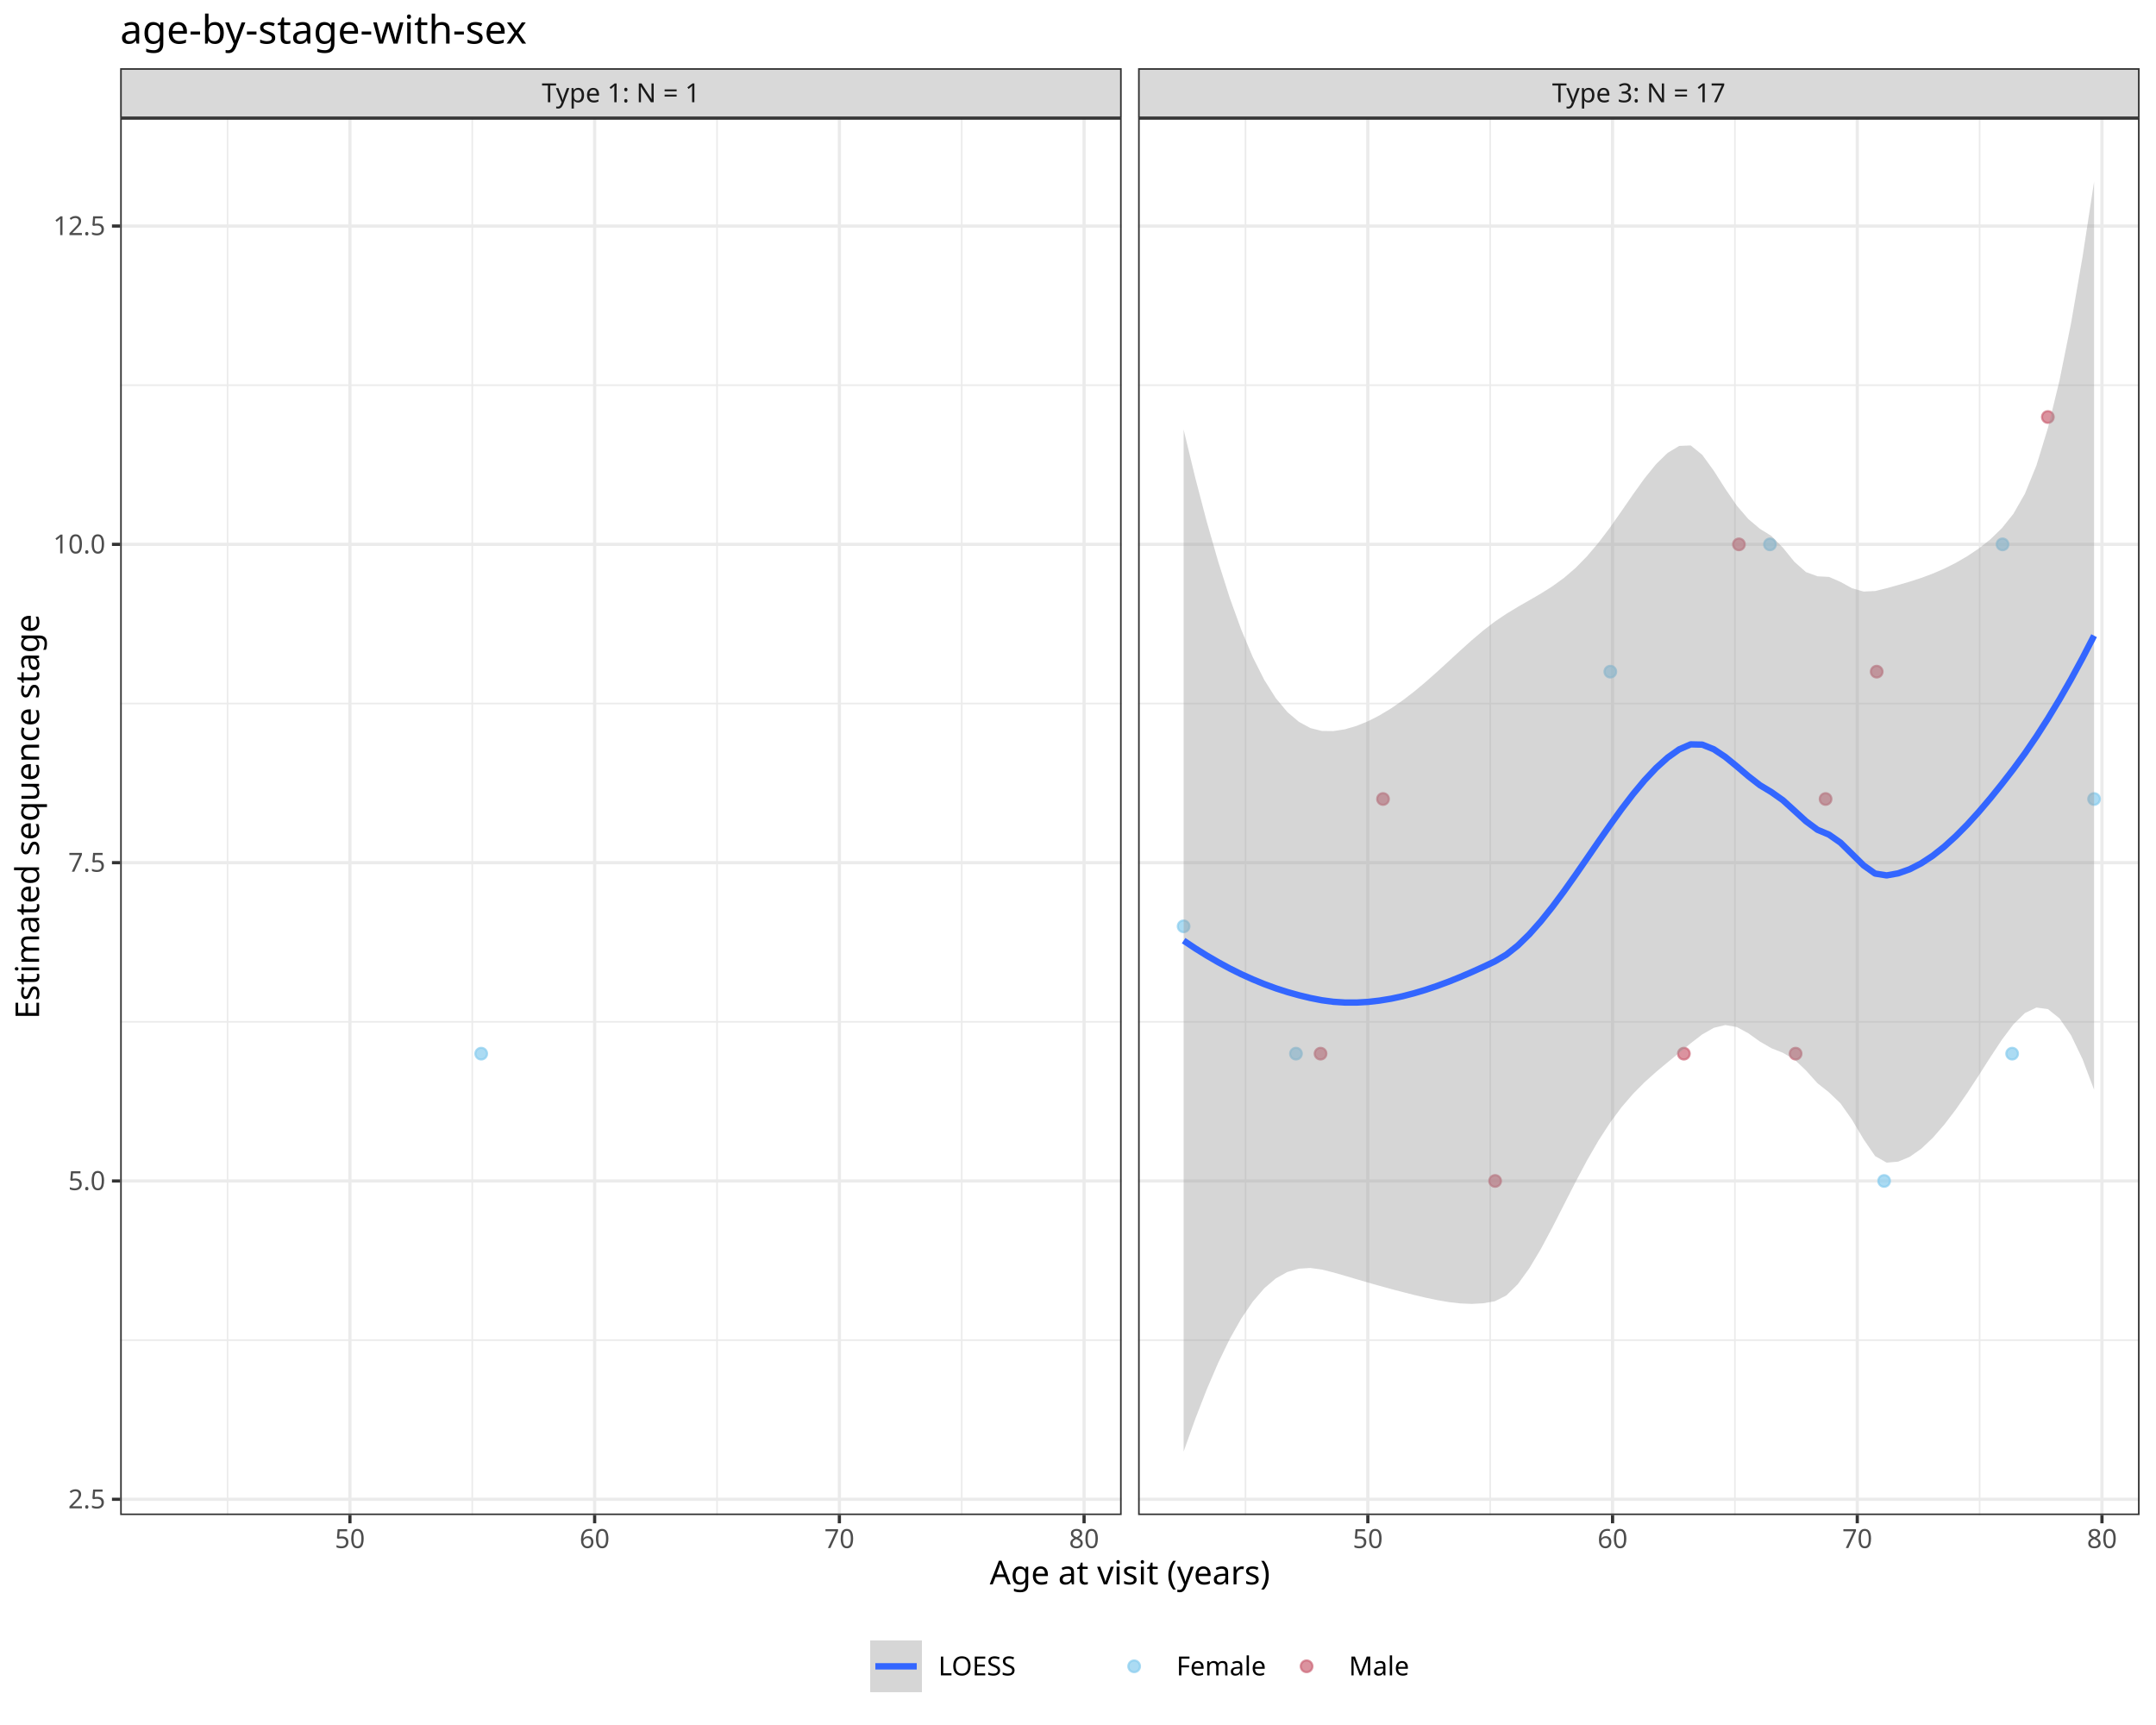
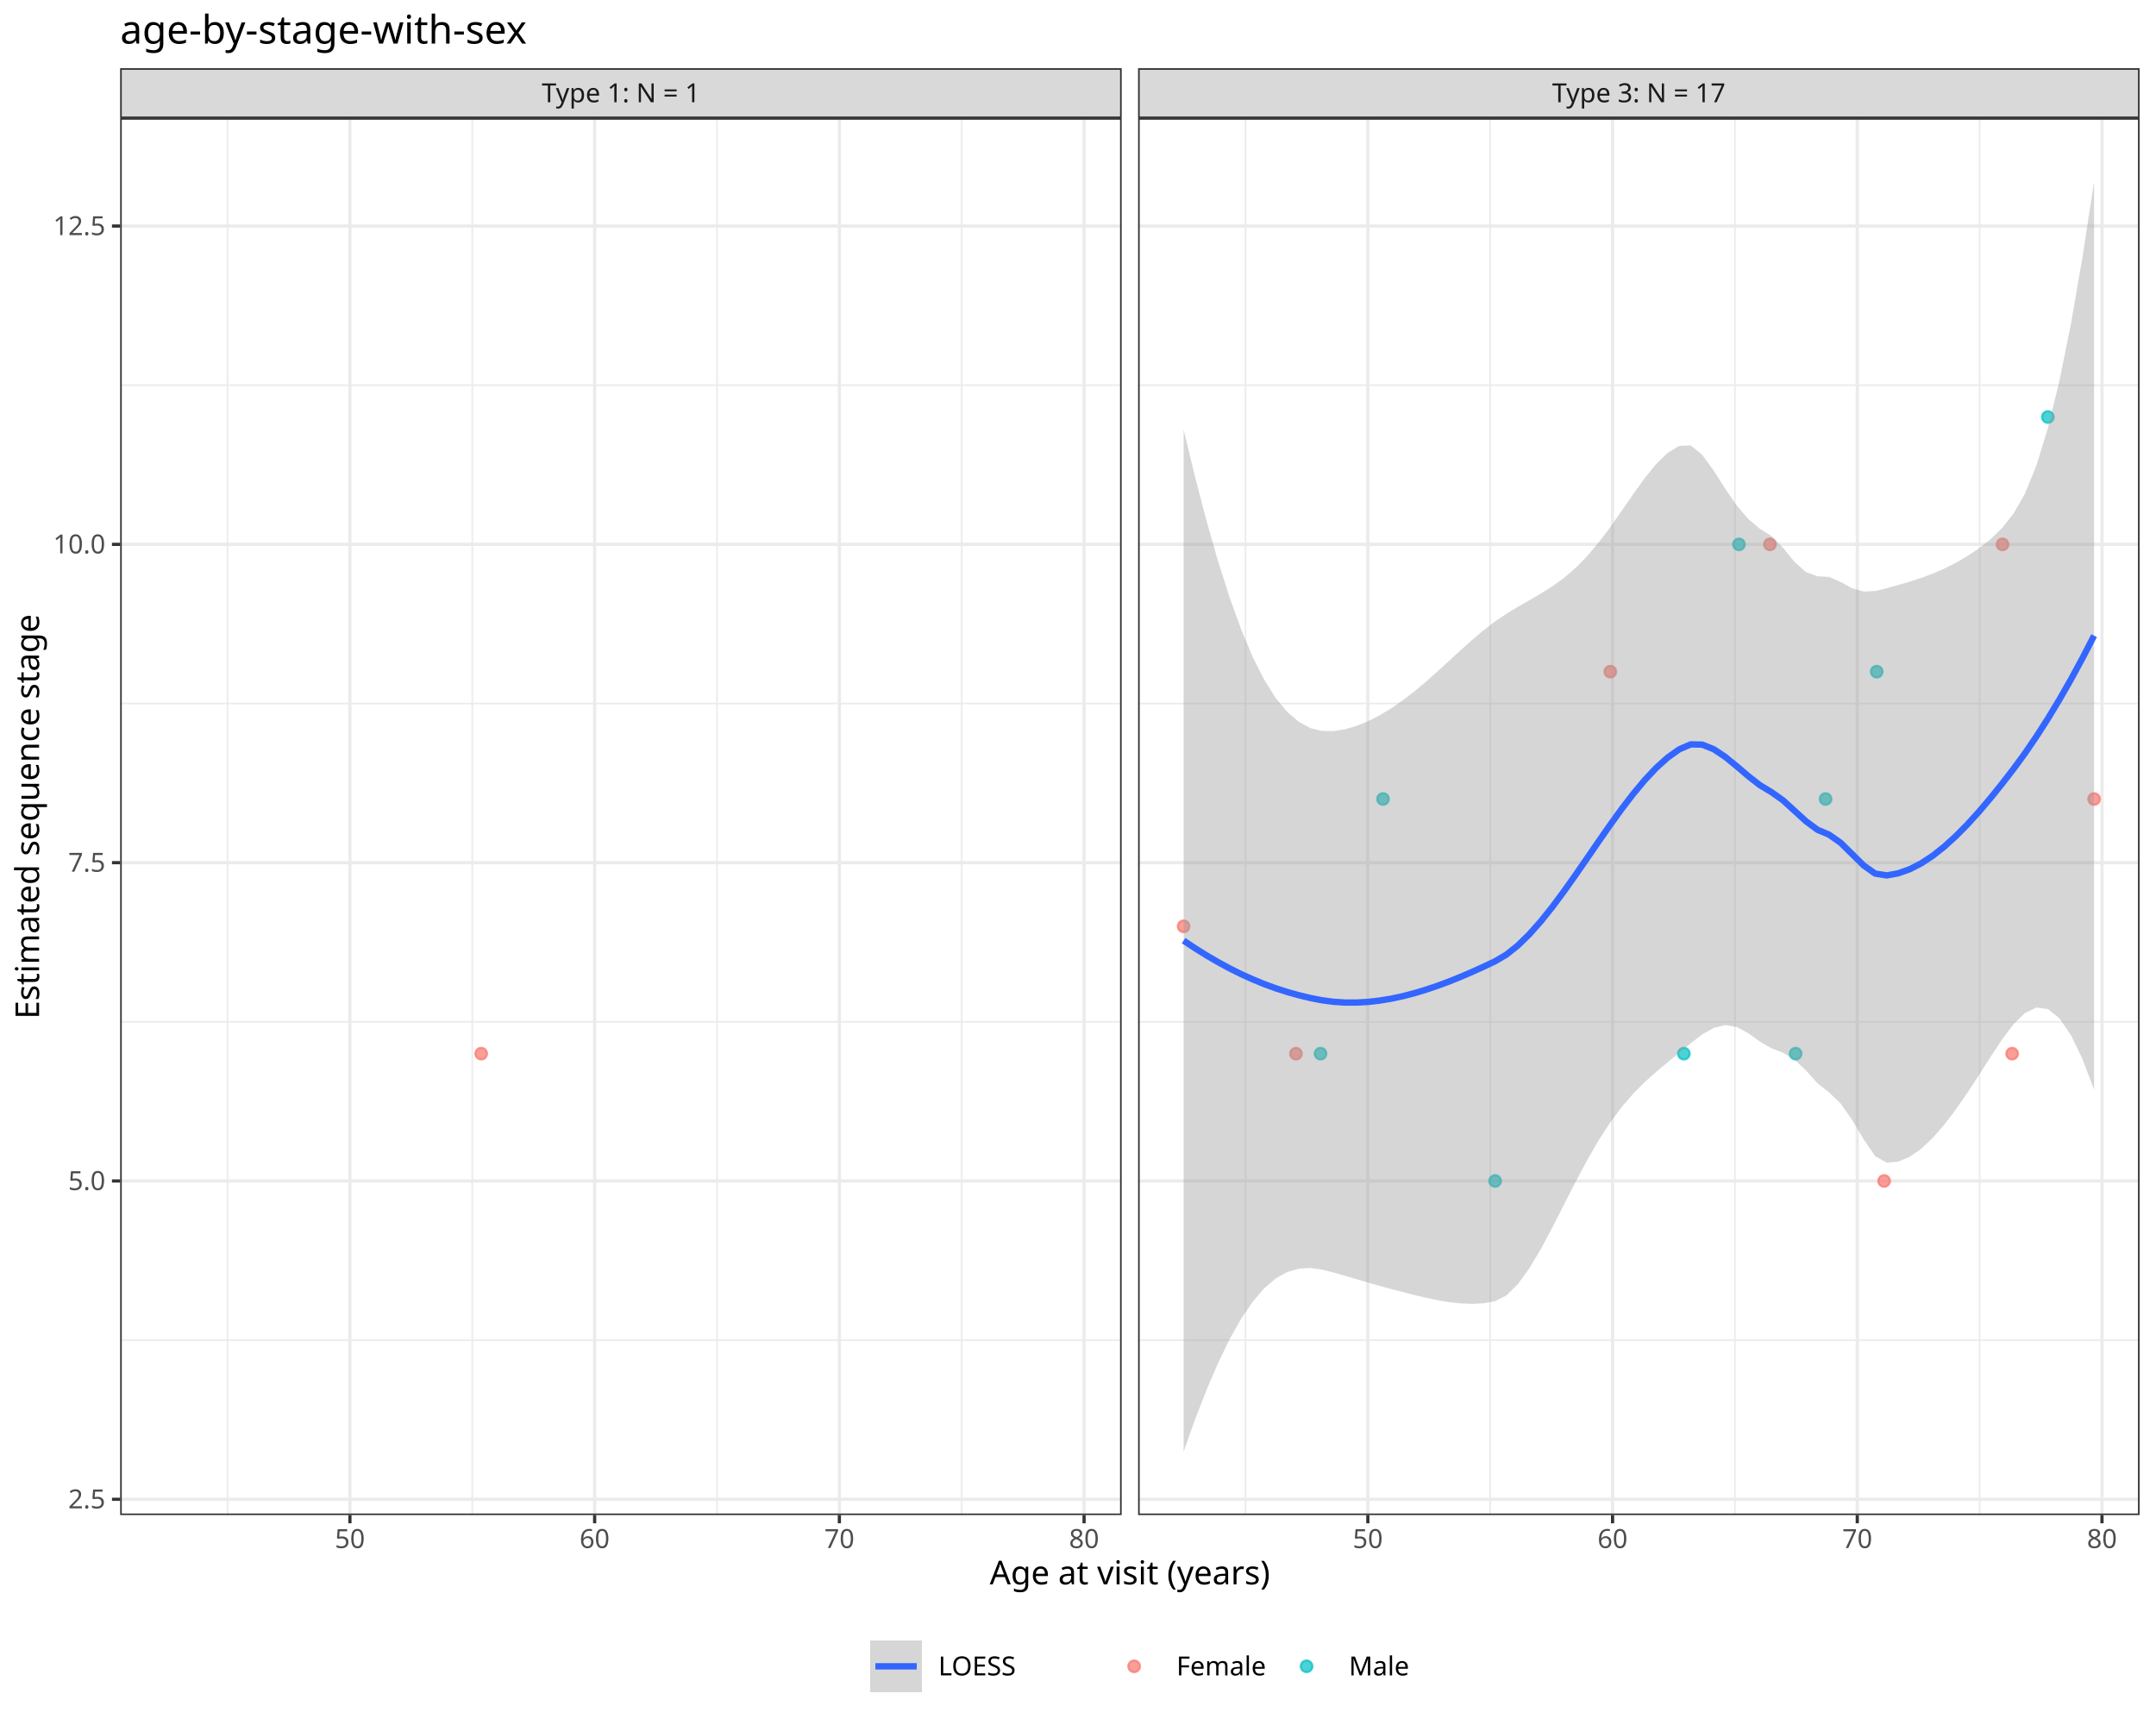
<svg xmlns="http://www.w3.org/2000/svg" class="svglite" data-engine-version="2.0" width="720.00pt" height="576.00pt" viewBox="0 0 720.00 576.00">
  <defs>
    <style type="text/css">
    .svglite line, .svglite polyline, .svglite polygon, .svglite path, .svglite rect, .svglite circle {
      fill: none;
      stroke: #000000;
      stroke-linecap: round;
      stroke-linejoin: round;
      stroke-miterlimit: 10.00;
    }
  </style>
  </defs>
  <rect width="100%" height="100%" style="stroke: none; fill: #FFFFFF;" />
  <defs>
    <clipPath id="cpMC4wMHw3MjAuMDB8MC4wMHw1NzYuMDA=">
      <rect x="0.00" y="0.00" width="720.00" height="576.00" />
    </clipPath>
  </defs>
  <g clip-path="url(#cpMC4wMHw3MjAuMDB8MC4wMHw1NzYuMDA=)">
    <rect x="0.00" y="0.00" width="720.00" height="576.00" style="stroke-width: 1.07; stroke: #FFFFFF; fill: #FFFFFF;" />
  </g>
  <defs>
    <clipPath id="cpNDAuMTN8Mzc0LjU5fDM5LjQzfDUwNS45MQ==">
      <rect x="40.13" y="39.43" width="334.45" height="466.48" />
    </clipPath>
  </defs>
  <g clip-path="url(#cpNDAuMTN8Mzc0LjU5fDM5LjQzfDUwNS45MQ==)">
    <rect x="40.13" y="39.43" width="334.45" height="466.48" style="stroke-width: 1.07; stroke: none; fill: #FFFFFF;" />
    <polyline points="40.13,447.49 374.59,447.49 " style="stroke-width: 0.53; stroke: #EBEBEB; stroke-linecap: butt;" />
    <polyline points="40.13,341.20 374.59,341.20 " style="stroke-width: 0.53; stroke: #EBEBEB; stroke-linecap: butt;" />
    <polyline points="40.13,234.91 374.59,234.91 " style="stroke-width: 0.53; stroke: #EBEBEB; stroke-linecap: butt;" />
    <polyline points="40.13,128.62 374.59,128.62 " style="stroke-width: 0.53; stroke: #EBEBEB; stroke-linecap: butt;" />
    <polyline points="76.00,505.91 76.00,39.43 " style="stroke-width: 0.53; stroke: #EBEBEB; stroke-linecap: butt;" />
    <polyline points="157.72,505.91 157.72,39.43 " style="stroke-width: 0.53; stroke: #EBEBEB; stroke-linecap: butt;" />
    <polyline points="239.45,505.91 239.45,39.43 " style="stroke-width: 0.53; stroke: #EBEBEB; stroke-linecap: butt;" />
    <polyline points="321.17,505.91 321.17,39.43 " style="stroke-width: 0.53; stroke: #EBEBEB; stroke-linecap: butt;" />
    <polyline points="40.13,500.63 374.59,500.63 " style="stroke-width: 1.07; stroke: #EBEBEB; stroke-linecap: butt;" />
    <polyline points="40.13,394.34 374.59,394.34 " style="stroke-width: 1.07; stroke: #EBEBEB; stroke-linecap: butt;" />
    <polyline points="40.13,288.06 374.59,288.06 " style="stroke-width: 1.07; stroke: #EBEBEB; stroke-linecap: butt;" />
    <polyline points="40.13,181.77 374.59,181.77 " style="stroke-width: 1.07; stroke: #EBEBEB; stroke-linecap: butt;" />
    <polyline points="40.13,75.48 374.59,75.48 " style="stroke-width: 1.07; stroke: #EBEBEB; stroke-linecap: butt;" />
    <polyline points="116.86,505.91 116.86,39.43 " style="stroke-width: 1.07; stroke: #EBEBEB; stroke-linecap: butt;" />
    <polyline points="198.58,505.91 198.58,39.43 " style="stroke-width: 1.07; stroke: #EBEBEB; stroke-linecap: butt;" />
    <polyline points="280.31,505.91 280.31,39.43 " style="stroke-width: 1.07; stroke: #EBEBEB; stroke-linecap: butt;" />
    <polyline points="362.03,505.91 362.03,39.43 " style="stroke-width: 1.07; stroke: #EBEBEB; stroke-linecap: butt;" />
-     <circle cx="160.70" cy="351.83" r="1.95" style="stroke-width: 0.71; stroke: #88CCEE; stroke-opacity: 0.70; fill: #88CCEE; fill-opacity: 0.70;" />
+     <circle cx="160.70" cy="351.83" r="1.95" style="stroke-width: 0.71; stroke: #F8766D; stroke-opacity: 0.70; fill: #F8766D; fill-opacity: 0.70;" />
    <rect x="40.13" y="39.43" width="334.45" height="466.48" style="stroke-width: 1.07; stroke: #333333;" />
  </g>
  <g clip-path="url(#cpMC4wMHw3MjAuMDB8MC4wMHw1NzYuMDA=)">
</g>
  <defs>
    <clipPath id="cpMzgwLjA3fDcxNC41MnwzOS40M3w1MDUuOTE=">
      <rect x="380.07" y="39.43" width="334.45" height="466.48" />
    </clipPath>
  </defs>
  <g clip-path="url(#cpMzgwLjA3fDcxNC41MnwzOS40M3w1MDUuOTE=)">
    <rect x="380.07" y="39.43" width="334.45" height="466.48" style="stroke-width: 1.07; stroke: none; fill: #FFFFFF;" />
    <polyline points="380.07,447.49 714.52,447.49 " style="stroke-width: 0.53; stroke: #EBEBEB; stroke-linecap: butt;" />
    <polyline points="380.07,341.20 714.52,341.20 " style="stroke-width: 0.53; stroke: #EBEBEB; stroke-linecap: butt;" />
    <polyline points="380.07,234.91 714.52,234.91 " style="stroke-width: 0.53; stroke: #EBEBEB; stroke-linecap: butt;" />
    <polyline points="380.07,128.62 714.52,128.62 " style="stroke-width: 0.53; stroke: #EBEBEB; stroke-linecap: butt;" />
    <polyline points="415.93,505.91 415.93,39.43 " style="stroke-width: 0.53; stroke: #EBEBEB; stroke-linecap: butt;" />
    <polyline points="497.66,505.91 497.66,39.43 " style="stroke-width: 0.53; stroke: #EBEBEB; stroke-linecap: butt;" />
    <polyline points="579.38,505.91 579.38,39.43 " style="stroke-width: 0.53; stroke: #EBEBEB; stroke-linecap: butt;" />
    <polyline points="661.10,505.91 661.10,39.43 " style="stroke-width: 0.53; stroke: #EBEBEB; stroke-linecap: butt;" />
    <polyline points="380.07,500.63 714.52,500.63 " style="stroke-width: 1.07; stroke: #EBEBEB; stroke-linecap: butt;" />
    <polyline points="380.07,394.34 714.52,394.34 " style="stroke-width: 1.07; stroke: #EBEBEB; stroke-linecap: butt;" />
    <polyline points="380.07,288.06 714.52,288.06 " style="stroke-width: 1.07; stroke: #EBEBEB; stroke-linecap: butt;" />
    <polyline points="380.07,181.77 714.52,181.77 " style="stroke-width: 1.07; stroke: #EBEBEB; stroke-linecap: butt;" />
    <polyline points="380.07,75.48 714.52,75.48 " style="stroke-width: 1.07; stroke: #EBEBEB; stroke-linecap: butt;" />
    <polyline points="456.79,505.91 456.79,39.43 " style="stroke-width: 1.07; stroke: #EBEBEB; stroke-linecap: butt;" />
    <polyline points="538.52,505.91 538.52,39.43 " style="stroke-width: 1.07; stroke: #EBEBEB; stroke-linecap: butt;" />
    <polyline points="620.24,505.91 620.24,39.43 " style="stroke-width: 1.07; stroke: #EBEBEB; stroke-linecap: butt;" />
    <polyline points="701.96,505.91 701.96,39.43 " style="stroke-width: 1.07; stroke: #EBEBEB; stroke-linecap: butt;" />
-     <circle cx="461.86" cy="266.80" r="1.95" style="stroke-width: 0.71; stroke: #CC6677; stroke-opacity: 0.70; fill: #CC6677; fill-opacity: 0.70;" />
-     <circle cx="562.33" cy="351.83" r="1.95" style="stroke-width: 0.71; stroke: #CC6677; stroke-opacity: 0.70; fill: #CC6677; fill-opacity: 0.70;" />
-     <circle cx="671.96" cy="351.83" r="1.95" style="stroke-width: 0.71; stroke: #88CCEE; stroke-opacity: 0.70; fill: #88CCEE; fill-opacity: 0.70;" />
-     <circle cx="441.00" cy="351.83" r="1.95" style="stroke-width: 0.71; stroke: #CC6677; stroke-opacity: 0.70; fill: #CC6677; fill-opacity: 0.70;" />
-     <circle cx="668.75" cy="181.77" r="1.95" style="stroke-width: 0.71; stroke: #88CCEE; stroke-opacity: 0.70; fill: #88CCEE; fill-opacity: 0.70;" />
-     <circle cx="683.88" cy="139.25" r="1.95" style="stroke-width: 0.71; stroke: #CC6677; stroke-opacity: 0.70; fill: #CC6677; fill-opacity: 0.70;" />
-     <circle cx="591.08" cy="181.77" r="1.95" style="stroke-width: 0.71; stroke: #88CCEE; stroke-opacity: 0.70; fill: #88CCEE; fill-opacity: 0.70;" />
-     <circle cx="580.72" cy="181.77" r="1.95" style="stroke-width: 0.71; stroke: #CC6677; stroke-opacity: 0.70; fill: #CC6677; fill-opacity: 0.70;" />
-     <circle cx="395.27" cy="309.31" r="1.95" style="stroke-width: 0.71; stroke: #88CCEE; stroke-opacity: 0.70; fill: #88CCEE; fill-opacity: 0.70;" />
-     <circle cx="432.79" cy="351.83" r="1.95" style="stroke-width: 0.71; stroke: #88CCEE; stroke-opacity: 0.70; fill: #88CCEE; fill-opacity: 0.70;" />
-     <circle cx="599.65" cy="351.83" r="1.95" style="stroke-width: 0.71; stroke: #CC6677; stroke-opacity: 0.70; fill: #CC6677; fill-opacity: 0.70;" />
-     <circle cx="626.73" cy="224.28" r="1.95" style="stroke-width: 0.71; stroke: #CC6677; stroke-opacity: 0.70; fill: #CC6677; fill-opacity: 0.70;" />
-     <circle cx="537.77" cy="224.28" r="1.95" style="stroke-width: 0.71; stroke: #88CCEE; stroke-opacity: 0.70; fill: #88CCEE; fill-opacity: 0.70;" />
-     <circle cx="609.66" cy="266.80" r="1.95" style="stroke-width: 0.71; stroke: #CC6677; stroke-opacity: 0.70; fill: #CC6677; fill-opacity: 0.70;" />
-     <circle cx="699.32" cy="266.80" r="1.95" style="stroke-width: 0.71; stroke: #88CCEE; stroke-opacity: 0.70; fill: #88CCEE; fill-opacity: 0.70;" />
-     <circle cx="499.30" cy="394.34" r="1.95" style="stroke-width: 0.71; stroke: #CC6677; stroke-opacity: 0.70; fill: #CC6677; fill-opacity: 0.70;" />
-     <circle cx="629.21" cy="394.34" r="1.95" style="stroke-width: 0.71; stroke: #88CCEE; stroke-opacity: 0.70; fill: #88CCEE; fill-opacity: 0.70;" />
+     <circle cx="461.86" cy="266.80" r="1.95" style="stroke-width: 0.71; stroke: #00BFC4; stroke-opacity: 0.70; fill: #00BFC4; fill-opacity: 0.70;" />
+     <circle cx="562.33" cy="351.83" r="1.95" style="stroke-width: 0.71; stroke: #00BFC4; stroke-opacity: 0.70; fill: #00BFC4; fill-opacity: 0.70;" />
+     <circle cx="671.96" cy="351.83" r="1.95" style="stroke-width: 0.71; stroke: #F8766D; stroke-opacity: 0.70; fill: #F8766D; fill-opacity: 0.70;" />
+     <circle cx="441.00" cy="351.83" r="1.95" style="stroke-width: 0.71; stroke: #00BFC4; stroke-opacity: 0.70; fill: #00BFC4; fill-opacity: 0.70;" />
+     <circle cx="668.75" cy="181.77" r="1.95" style="stroke-width: 0.71; stroke: #F8766D; stroke-opacity: 0.70; fill: #F8766D; fill-opacity: 0.70;" />
+     <circle cx="683.88" cy="139.25" r="1.95" style="stroke-width: 0.71; stroke: #00BFC4; stroke-opacity: 0.70; fill: #00BFC4; fill-opacity: 0.70;" />
+     <circle cx="591.08" cy="181.77" r="1.95" style="stroke-width: 0.71; stroke: #F8766D; stroke-opacity: 0.70; fill: #F8766D; fill-opacity: 0.70;" />
+     <circle cx="580.72" cy="181.77" r="1.95" style="stroke-width: 0.71; stroke: #00BFC4; stroke-opacity: 0.70; fill: #00BFC4; fill-opacity: 0.70;" />
+     <circle cx="395.27" cy="309.31" r="1.95" style="stroke-width: 0.71; stroke: #F8766D; stroke-opacity: 0.70; fill: #F8766D; fill-opacity: 0.70;" />
+     <circle cx="432.79" cy="351.83" r="1.95" style="stroke-width: 0.71; stroke: #F8766D; stroke-opacity: 0.70; fill: #F8766D; fill-opacity: 0.70;" />
+     <circle cx="599.65" cy="351.83" r="1.95" style="stroke-width: 0.71; stroke: #00BFC4; stroke-opacity: 0.70; fill: #00BFC4; fill-opacity: 0.70;" />
+     <circle cx="626.73" cy="224.28" r="1.95" style="stroke-width: 0.71; stroke: #00BFC4; stroke-opacity: 0.70; fill: #00BFC4; fill-opacity: 0.70;" />
+     <circle cx="537.77" cy="224.28" r="1.95" style="stroke-width: 0.71; stroke: #F8766D; stroke-opacity: 0.70; fill: #F8766D; fill-opacity: 0.70;" />
+     <circle cx="609.66" cy="266.80" r="1.95" style="stroke-width: 0.71; stroke: #00BFC4; stroke-opacity: 0.70; fill: #00BFC4; fill-opacity: 0.70;" />
+     <circle cx="699.32" cy="266.80" r="1.95" style="stroke-width: 0.71; stroke: #F8766D; stroke-opacity: 0.70; fill: #F8766D; fill-opacity: 0.70;" />
+     <circle cx="499.30" cy="394.34" r="1.95" style="stroke-width: 0.71; stroke: #00BFC4; stroke-opacity: 0.70; fill: #00BFC4; fill-opacity: 0.70;" />
+     <circle cx="629.21" cy="394.34" r="1.95" style="stroke-width: 0.71; stroke: #F8766D; stroke-opacity: 0.70; fill: #F8766D; fill-opacity: 0.70;" />
    <polygon points="395.27,143.44 399.12,159.38 402.97,174.10 406.82,187.53 410.66,199.60 414.51,210.24 418.36,219.40 422.21,227.03 426.06,233.13 429.91,237.76 433.76,241.02 437.60,243.11 441.45,244.08 445.30,244.12 449.15,243.52 453.00,242.39 456.85,240.83 460.70,238.87 464.55,236.55 468.39,233.89 472.24,230.93 476.09,227.72 479.94,224.31 483.79,220.79 487.64,217.25 491.49,213.79 495.34,210.53 499.18,207.57 503.03,204.98 506.88,202.64 510.73,200.43 514.58,198.20 518.43,195.77 522.28,192.98 526.13,189.68 529.97,185.76 533.82,181.22 537.67,176.13 541.52,170.65 545.37,165.06 549.22,159.70 553.07,154.95 556.92,151.22 560.76,148.90 564.61,148.73 568.46,151.87 572.31,157.16 576.16,163.21 580.01,168.83 583.86,173.32 587.71,176.57 591.55,178.95 595.40,182.87 599.25,187.61 603.10,191.02 606.95,192.43 610.80,192.64 614.65,194.31 618.49,196.42 622.34,197.53 626.19,197.35 630.04,196.41 633.89,195.35 637.74,194.22 641.59,192.98 645.44,191.54 649.28,189.88 653.13,187.95 656.98,185.72 660.83,183.14 664.68,180.10 668.53,176.37 672.38,171.57 676.23,164.84 680.07,155.41 683.92,142.88 687.77,127.06 691.62,107.98 695.47,85.77 699.32,60.64 699.32,363.87 695.47,353.67 691.62,345.66 687.77,340.04 683.92,336.96 680.07,336.43 676.23,338.27 672.38,342.05 668.53,347.19 664.68,353.02 660.83,359.05 656.98,364.95 653.13,370.50 649.28,375.55 645.44,379.96 641.59,383.59 637.74,386.29 633.89,387.89 630.04,388.22 626.19,386.02 622.34,380.39 618.49,373.91 614.65,368.45 610.80,364.75 606.95,361.71 603.10,357.43 599.25,353.78 595.40,351.54 591.55,350.00 587.71,347.78 583.86,345.02 580.01,342.94 576.16,342.28 572.31,343.21 568.46,345.41 564.61,348.37 560.76,351.55 556.92,354.70 553.07,357.91 549.22,361.36 545.37,365.24 541.52,369.71 537.67,374.90 533.82,380.85 529.97,387.51 526.13,394.73 522.28,402.28 518.43,409.84 514.58,417.04 510.73,423.49 506.88,428.80 503.03,432.58 499.18,434.51 495.34,435.18 491.49,435.39 487.64,435.23 483.79,434.78 479.94,434.12 476.09,433.31 472.24,432.40 468.39,431.43 464.55,430.41 460.70,429.36 456.85,428.26 453.00,427.14 449.15,426.00 445.30,424.89 441.45,423.92 437.60,423.39 433.76,423.63 429.91,424.73 426.06,426.88 422.21,430.17 418.36,434.64 414.51,440.31 410.66,447.13 406.82,455.05 402.97,464.01 399.12,473.91 395.27,484.71 " style="stroke-width: 0.00; stroke: none; stroke-linecap: butt; fill: #999999; fill-opacity: 0.40;" />
    <polyline points="395.27,143.44 399.12,159.38 402.97,174.10 406.82,187.53 410.66,199.60 414.51,210.24 418.36,219.40 422.21,227.03 426.06,233.13 429.91,237.76 433.76,241.02 437.60,243.11 441.45,244.08 445.30,244.12 449.15,243.52 453.00,242.39 456.85,240.83 460.70,238.87 464.55,236.55 468.39,233.89 472.24,230.93 476.09,227.72 479.94,224.31 483.79,220.79 487.64,217.25 491.49,213.79 495.34,210.53 499.18,207.57 503.03,204.98 506.88,202.64 510.73,200.43 514.58,198.20 518.43,195.77 522.28,192.98 526.13,189.68 529.97,185.76 533.82,181.22 537.67,176.13 541.52,170.65 545.37,165.06 549.22,159.70 553.07,154.95 556.92,151.22 560.76,148.90 564.61,148.73 568.46,151.87 572.31,157.16 576.16,163.21 580.01,168.83 583.86,173.32 587.71,176.57 591.55,178.95 595.40,182.87 599.25,187.61 603.10,191.02 606.95,192.43 610.80,192.64 614.65,194.31 618.49,196.42 622.34,197.53 626.19,197.35 630.04,196.41 633.89,195.35 637.74,194.22 641.59,192.98 645.44,191.54 649.28,189.88 653.13,187.95 656.98,185.72 660.83,183.14 664.68,180.10 668.53,176.37 672.38,171.57 676.23,164.84 680.07,155.41 683.92,142.88 687.77,127.06 691.62,107.98 695.47,85.77 699.32,60.64 " style="stroke-width: 2.13; stroke: none; stroke-linecap: butt;" />
    <polyline points="699.32,363.87 695.47,353.67 691.62,345.66 687.77,340.04 683.92,336.96 680.07,336.43 676.23,338.27 672.38,342.05 668.53,347.19 664.68,353.02 660.83,359.05 656.98,364.95 653.13,370.50 649.28,375.55 645.44,379.96 641.59,383.59 637.74,386.29 633.89,387.89 630.04,388.22 626.19,386.02 622.34,380.39 618.49,373.91 614.65,368.45 610.80,364.75 606.95,361.71 603.10,357.43 599.25,353.78 595.40,351.54 591.55,350.00 587.71,347.78 583.86,345.02 580.01,342.94 576.16,342.28 572.31,343.21 568.46,345.41 564.61,348.37 560.76,351.55 556.92,354.70 553.07,357.91 549.22,361.36 545.37,365.24 541.52,369.71 537.67,374.90 533.82,380.85 529.97,387.51 526.13,394.73 522.28,402.28 518.43,409.84 514.58,417.04 510.73,423.49 506.88,428.80 503.03,432.58 499.18,434.51 495.34,435.18 491.49,435.39 487.64,435.23 483.79,434.78 479.94,434.12 476.09,433.31 472.24,432.40 468.39,431.43 464.55,430.41 460.70,429.36 456.85,428.26 453.00,427.14 449.15,426.00 445.30,424.89 441.45,423.92 437.60,423.39 433.76,423.63 429.91,424.73 426.06,426.88 422.21,430.17 418.36,434.64 414.51,440.31 410.66,447.13 406.82,455.05 402.97,464.01 399.12,473.91 395.27,484.71 " style="stroke-width: 2.13; stroke: none; stroke-linecap: butt;" />
    <polyline points="395.27,314.08 399.12,316.65 402.97,319.05 406.82,321.29 410.66,323.37 414.51,325.28 418.36,327.02 422.21,328.60 426.06,330.01 429.91,331.25 433.76,332.32 437.60,333.25 441.45,334.00 445.30,334.51 449.15,334.76 453.00,334.77 456.85,334.55 460.70,334.11 464.55,333.48 468.39,332.66 472.24,331.66 476.09,330.51 479.94,329.21 483.79,327.79 487.64,326.24 491.49,324.59 495.34,322.85 499.18,321.04 503.03,318.78 506.88,315.72 510.73,311.96 514.58,307.62 518.43,302.81 522.28,297.63 526.13,292.20 529.97,286.64 533.82,281.04 537.67,275.51 541.52,270.18 545.37,265.15 549.22,260.53 553.07,256.43 556.92,252.96 560.76,250.23 564.61,248.55 568.46,248.64 572.31,250.18 576.16,252.74 580.01,255.88 583.86,259.17 587.71,262.17 591.55,264.48 595.40,267.20 599.25,270.70 603.10,274.22 606.95,277.07 610.80,278.69 614.65,281.38 618.49,285.16 622.34,288.96 626.19,291.69 630.04,292.31 633.89,291.62 637.74,290.26 641.59,288.28 645.44,285.75 649.28,282.72 653.13,279.22 656.98,275.33 660.83,271.09 664.68,266.56 668.53,261.78 672.38,256.81 676.23,251.55 680.07,245.92 683.92,239.92 687.77,233.55 691.62,226.82 695.47,219.72 699.32,212.26 " style="stroke-width: 2.13; stroke: #3366FF; stroke-linecap: butt;" />
    <rect x="380.07" y="39.43" width="334.45" height="466.48" style="stroke-width: 1.07; stroke: #333333;" />
  </g>
  <g clip-path="url(#cpMC4wMHw3MjAuMDB8MC4wMHw1NzYuMDA=)">
</g>
  <defs>
    <clipPath id="cpNDAuMTN8Mzc0LjU5fDIyLjc4fDM5LjQz">
      <rect x="40.13" y="22.78" width="334.45" height="16.65" />
    </clipPath>
  </defs>
  <g clip-path="url(#cpNDAuMTN8Mzc0LjU5fDIyLjc4fDM5LjQz)">
    <rect x="40.13" y="22.78" width="334.45" height="16.65" style="stroke-width: 1.07; stroke: #333333; fill: #D9D9D9;" />
    <text x="207.36" y="34.14" text-anchor="middle" style="font-size: 8.80px; fill: #1A1A1A; font-family: sans;" textLength="53.08px" lengthAdjust="spacingAndGlyphs">Type 1: N = 1</text>
  </g>
  <g clip-path="url(#cpMC4wMHw3MjAuMDB8MC4wMHw1NzYuMDA=)">
</g>
  <defs>
    <clipPath id="cpMzgwLjA3fDcxNC41MnwyMi43OHwzOS40Mw==">
      <rect x="380.07" y="22.78" width="334.45" height="16.65" />
    </clipPath>
  </defs>
  <g clip-path="url(#cpMzgwLjA3fDcxNC41MnwyMi43OHwzOS40Mw==)">
    <rect x="380.07" y="22.78" width="334.45" height="16.65" style="stroke-width: 1.07; stroke: #333333; fill: #D9D9D9;" />
    <text x="547.29" y="34.14" text-anchor="middle" style="font-size: 8.80px; fill: #1A1A1A; font-family: sans;" textLength="57.97px" lengthAdjust="spacingAndGlyphs">Type 3: N = 17</text>
  </g>
  <g clip-path="url(#cpMC4wMHw3MjAuMDB8MC4wMHw1NzYuMDA=)">
    <polyline points="116.86,508.65 116.86,505.91 " style="stroke-width: 1.07; stroke: #333333; stroke-linecap: butt;" />
    <polyline points="198.58,508.65 198.58,505.91 " style="stroke-width: 1.07; stroke: #333333; stroke-linecap: butt;" />
    <polyline points="280.31,508.65 280.31,505.91 " style="stroke-width: 1.07; stroke: #333333; stroke-linecap: butt;" />
    <polyline points="362.03,508.65 362.03,505.91 " style="stroke-width: 1.07; stroke: #333333; stroke-linecap: butt;" />
    <text x="116.86" y="516.90" text-anchor="middle" style="font-size: 8.80px; fill: #4D4D4D; font-family: sans;" textLength="9.79px" lengthAdjust="spacingAndGlyphs">50</text>
    <text x="198.58" y="516.90" text-anchor="middle" style="font-size: 8.80px; fill: #4D4D4D; font-family: sans;" textLength="9.79px" lengthAdjust="spacingAndGlyphs">60</text>
    <text x="280.31" y="516.90" text-anchor="middle" style="font-size: 8.80px; fill: #4D4D4D; font-family: sans;" textLength="9.79px" lengthAdjust="spacingAndGlyphs">70</text>
    <text x="362.03" y="516.90" text-anchor="middle" style="font-size: 8.80px; fill: #4D4D4D; font-family: sans;" textLength="9.79px" lengthAdjust="spacingAndGlyphs">80</text>
    <polyline points="456.79,508.65 456.79,505.91 " style="stroke-width: 1.07; stroke: #333333; stroke-linecap: butt;" />
    <polyline points="538.52,508.65 538.52,505.91 " style="stroke-width: 1.07; stroke: #333333; stroke-linecap: butt;" />
    <polyline points="620.24,508.65 620.24,505.91 " style="stroke-width: 1.07; stroke: #333333; stroke-linecap: butt;" />
    <polyline points="701.96,508.65 701.96,505.91 " style="stroke-width: 1.07; stroke: #333333; stroke-linecap: butt;" />
    <text x="456.79" y="516.90" text-anchor="middle" style="font-size: 8.80px; fill: #4D4D4D; font-family: sans;" textLength="9.79px" lengthAdjust="spacingAndGlyphs">50</text>
    <text x="538.52" y="516.90" text-anchor="middle" style="font-size: 8.80px; fill: #4D4D4D; font-family: sans;" textLength="9.79px" lengthAdjust="spacingAndGlyphs">60</text>
    <text x="620.24" y="516.90" text-anchor="middle" style="font-size: 8.80px; fill: #4D4D4D; font-family: sans;" textLength="9.79px" lengthAdjust="spacingAndGlyphs">70</text>
    <text x="701.96" y="516.90" text-anchor="middle" style="font-size: 8.80px; fill: #4D4D4D; font-family: sans;" textLength="9.79px" lengthAdjust="spacingAndGlyphs">80</text>
    <text x="35.20" y="503.66" text-anchor="end" style="font-size: 8.80px; fill: #4D4D4D; font-family: sans;" textLength="12.23px" lengthAdjust="spacingAndGlyphs">2.5</text>
    <text x="35.20" y="397.37" text-anchor="end" style="font-size: 8.80px; fill: #4D4D4D; font-family: sans;" textLength="12.23px" lengthAdjust="spacingAndGlyphs">5.0</text>
    <text x="35.20" y="291.08" text-anchor="end" style="font-size: 8.80px; fill: #4D4D4D; font-family: sans;" textLength="12.23px" lengthAdjust="spacingAndGlyphs">7.5</text>
    <text x="35.20" y="184.79" text-anchor="end" style="font-size: 8.80px; fill: #4D4D4D; font-family: sans;" textLength="17.13px" lengthAdjust="spacingAndGlyphs">10.0</text>
    <text x="35.20" y="78.51" text-anchor="end" style="font-size: 8.80px; fill: #4D4D4D; font-family: sans;" textLength="17.13px" lengthAdjust="spacingAndGlyphs">12.5</text>
    <polyline points="37.39,500.63 40.13,500.63 " style="stroke-width: 1.07; stroke: #333333; stroke-linecap: butt;" />
    <polyline points="37.39,394.34 40.13,394.34 " style="stroke-width: 1.07; stroke: #333333; stroke-linecap: butt;" />
    <polyline points="37.39,288.06 40.13,288.06 " style="stroke-width: 1.07; stroke: #333333; stroke-linecap: butt;" />
    <polyline points="37.39,181.77 40.13,181.77 " style="stroke-width: 1.07; stroke: #333333; stroke-linecap: butt;" />
    <polyline points="37.39,75.48 40.13,75.48 " style="stroke-width: 1.07; stroke: #333333; stroke-linecap: butt;" />
    <text x="377.33" y="529.04" text-anchor="middle" style="font-size: 11.00px; font-family: sans;" textLength="91.10px" lengthAdjust="spacingAndGlyphs">Age at visit (years)</text>
    <text transform="translate(13.05,272.67) rotate(-90)" text-anchor="middle" style="font-size: 11.00px; font-family: sans;" textLength="129.66px" lengthAdjust="spacingAndGlyphs">Estimated sequence stage</text>
    <rect x="279.64" y="542.28" width="68.55" height="28.24" style="stroke-width: 1.07; stroke: none; fill: #FFFFFF;" />
    <rect x="290.60" y="547.76" width="17.28" height="17.28" style="stroke-width: 1.07; stroke: none; fill: #FFFFFF;" />
    <rect x="290.60" y="547.76" width="17.28" height="17.28" style="stroke-width: 0.75; stroke: none; fill: #999999; fill-opacity: 0.40;" />
    <line x1="292.33" y1="556.40" x2="306.15" y2="556.40" style="stroke-width: 2.13; stroke: #3366FF; stroke-linecap: butt;" />
    <text x="313.36" y="559.43" style="font-size: 8.80px; font-family: sans;" textLength="29.36px" lengthAdjust="spacingAndGlyphs">LOESS</text>
    <rect x="359.15" y="542.28" width="115.86" height="28.24" style="stroke-width: 1.07; stroke: none; fill: #FFFFFF;" />
    <rect x="370.11" y="547.76" width="17.28" height="17.28" style="stroke-width: 1.07; stroke: none; fill: #FFFFFF;" />
-     <circle cx="378.75" cy="556.40" r="1.95" style="stroke-width: 0.71; stroke: #88CCEE; stroke-opacity: 0.70; fill: #88CCEE; fill-opacity: 0.70;" />
+     <circle cx="378.75" cy="556.40" r="1.95" style="stroke-width: 0.71; stroke: #F8766D; stroke-opacity: 0.70; fill: #F8766D; fill-opacity: 0.70;" />
    <rect x="427.70" y="547.76" width="17.28" height="17.28" style="stroke-width: 1.07; stroke: none; fill: #FFFFFF;" />
-     <circle cx="436.34" cy="556.40" r="1.95" style="stroke-width: 0.71; stroke: #CC6677; stroke-opacity: 0.70; fill: #CC6677; fill-opacity: 0.70;" />
+     <circle cx="436.34" cy="556.40" r="1.95" style="stroke-width: 0.71; stroke: #00BFC4; stroke-opacity: 0.70; fill: #00BFC4; fill-opacity: 0.70;" />
    <text x="392.87" y="559.43" style="font-size: 8.80px; font-family: sans;" textLength="29.35px" lengthAdjust="spacingAndGlyphs">Female</text>
    <text x="450.46" y="559.43" style="font-size: 8.80px; font-family: sans;" textLength="19.08px" lengthAdjust="spacingAndGlyphs">Male</text>
    <text x="40.13" y="14.56" style="font-size: 13.20px; font-family: sans;" textLength="129.88px" lengthAdjust="spacingAndGlyphs">age-by-stage-with-sex</text>
  </g>
</svg>
